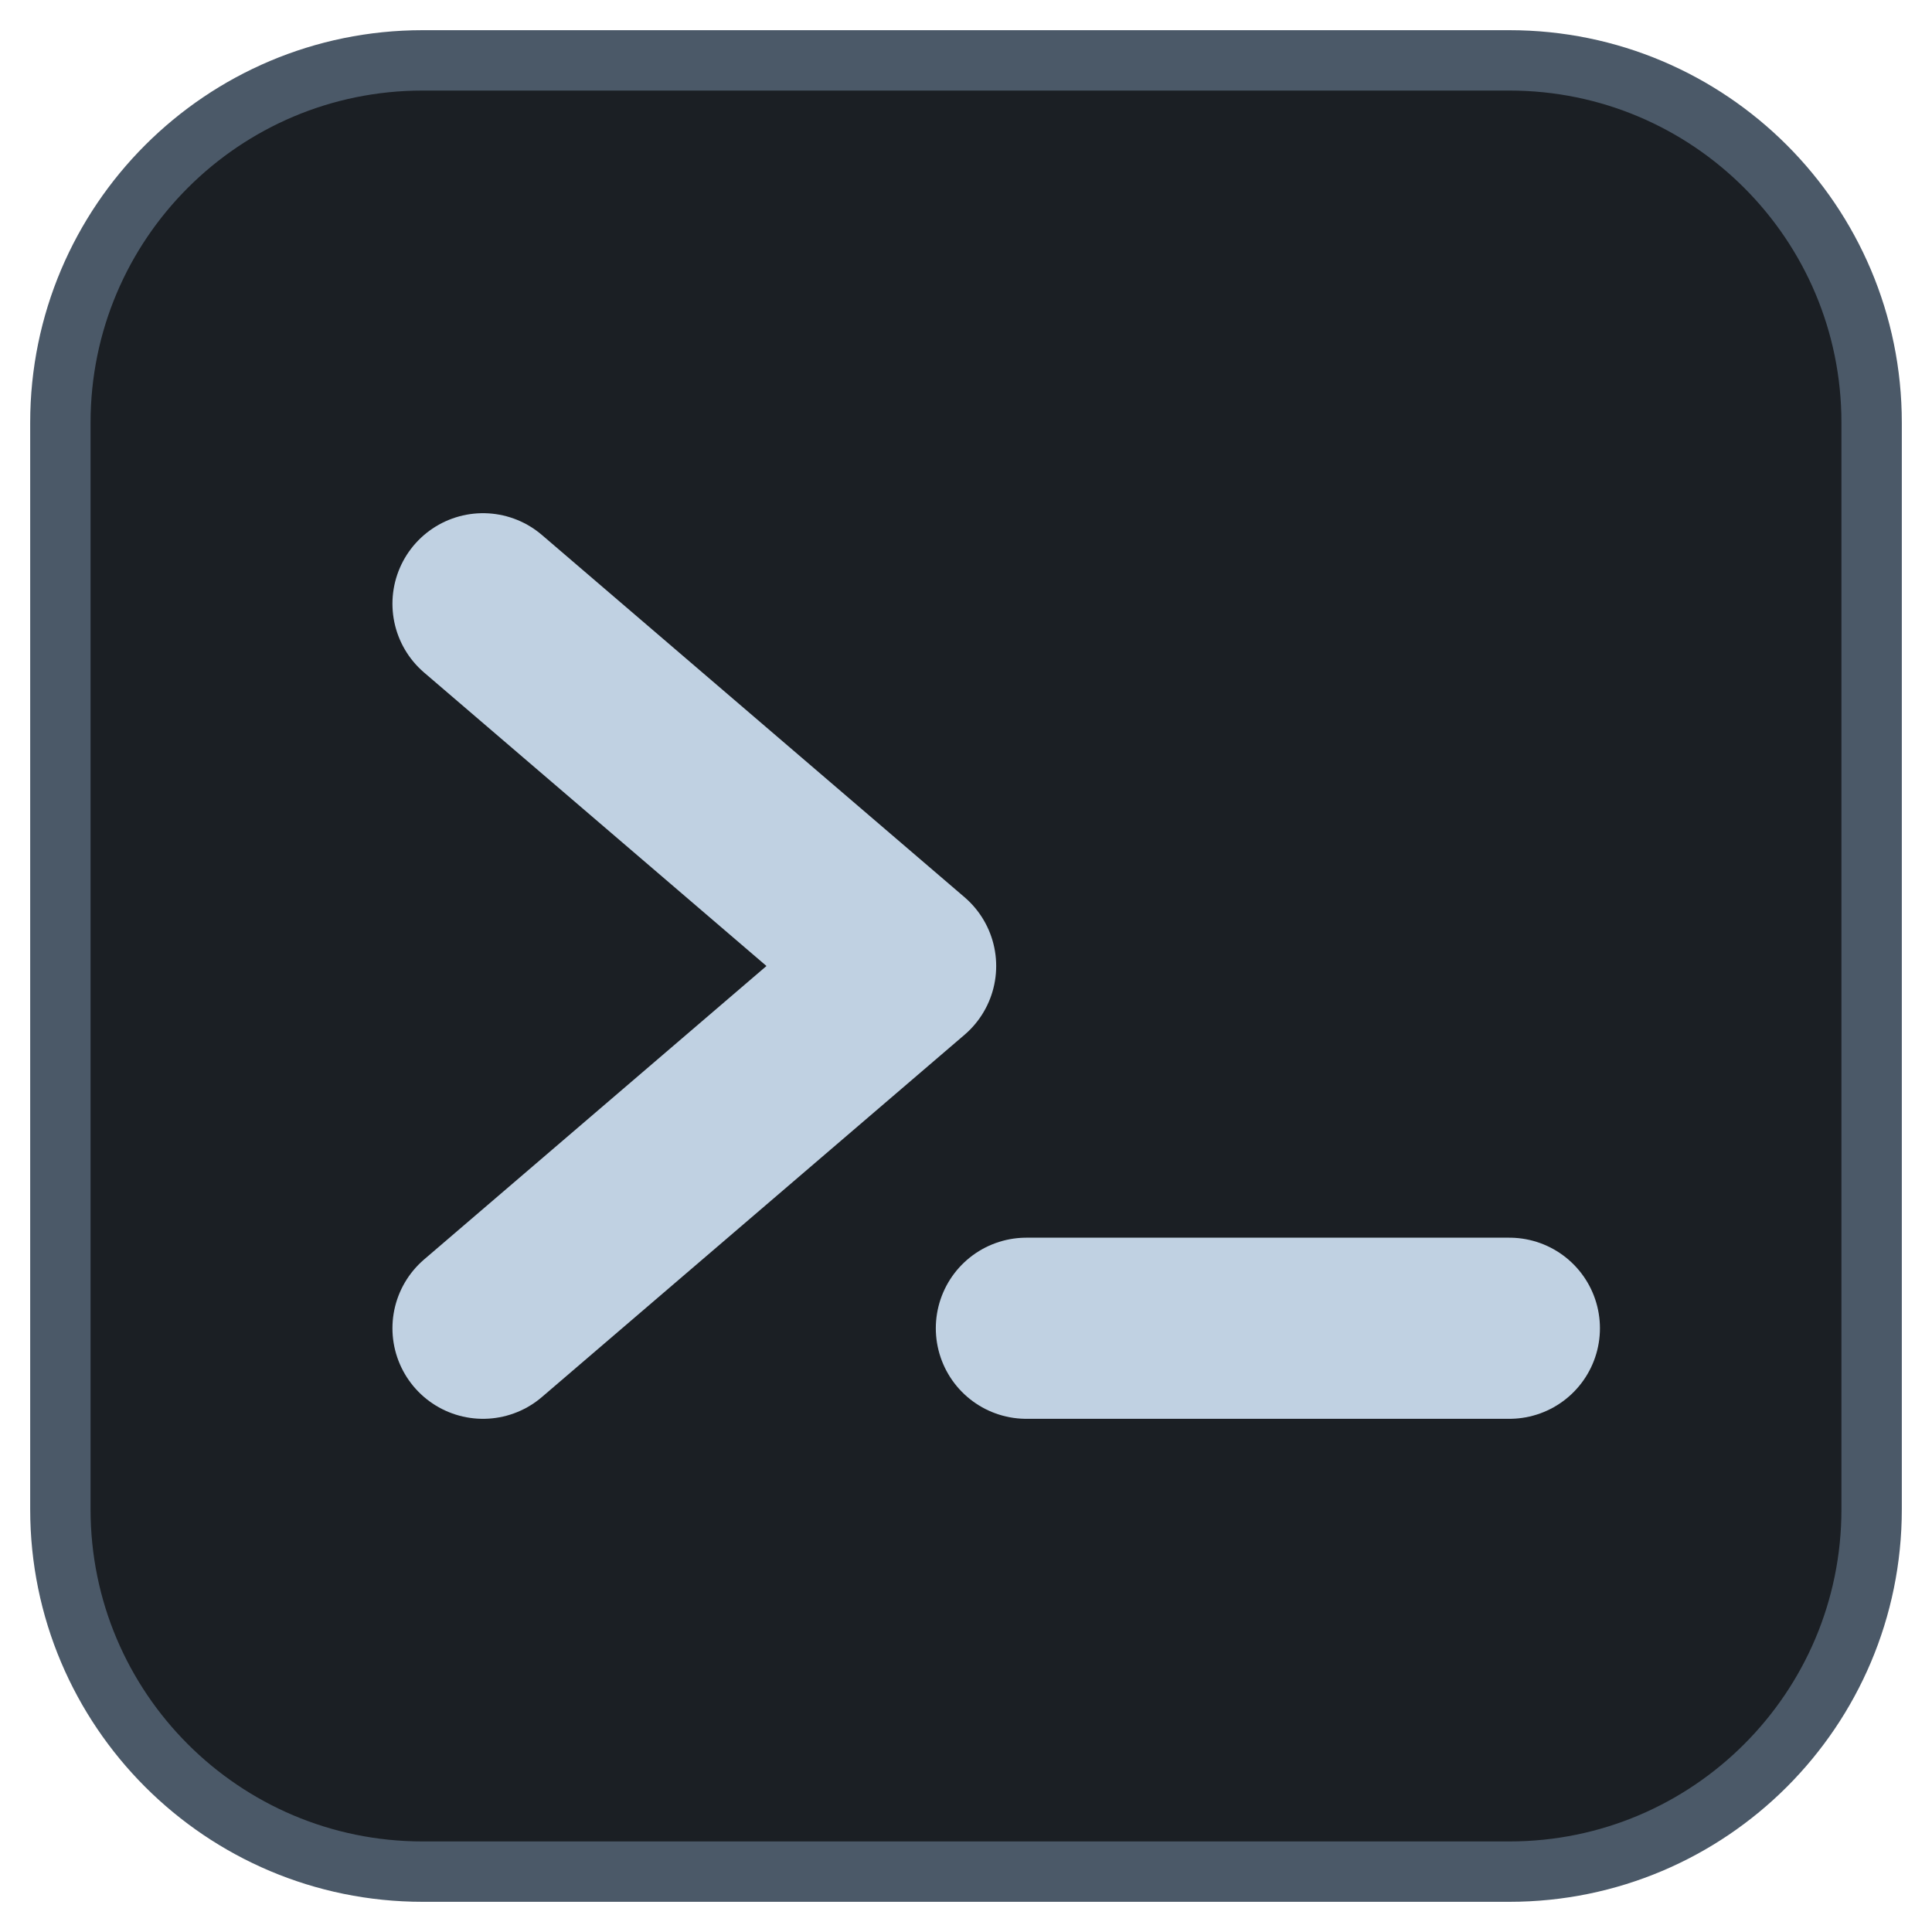
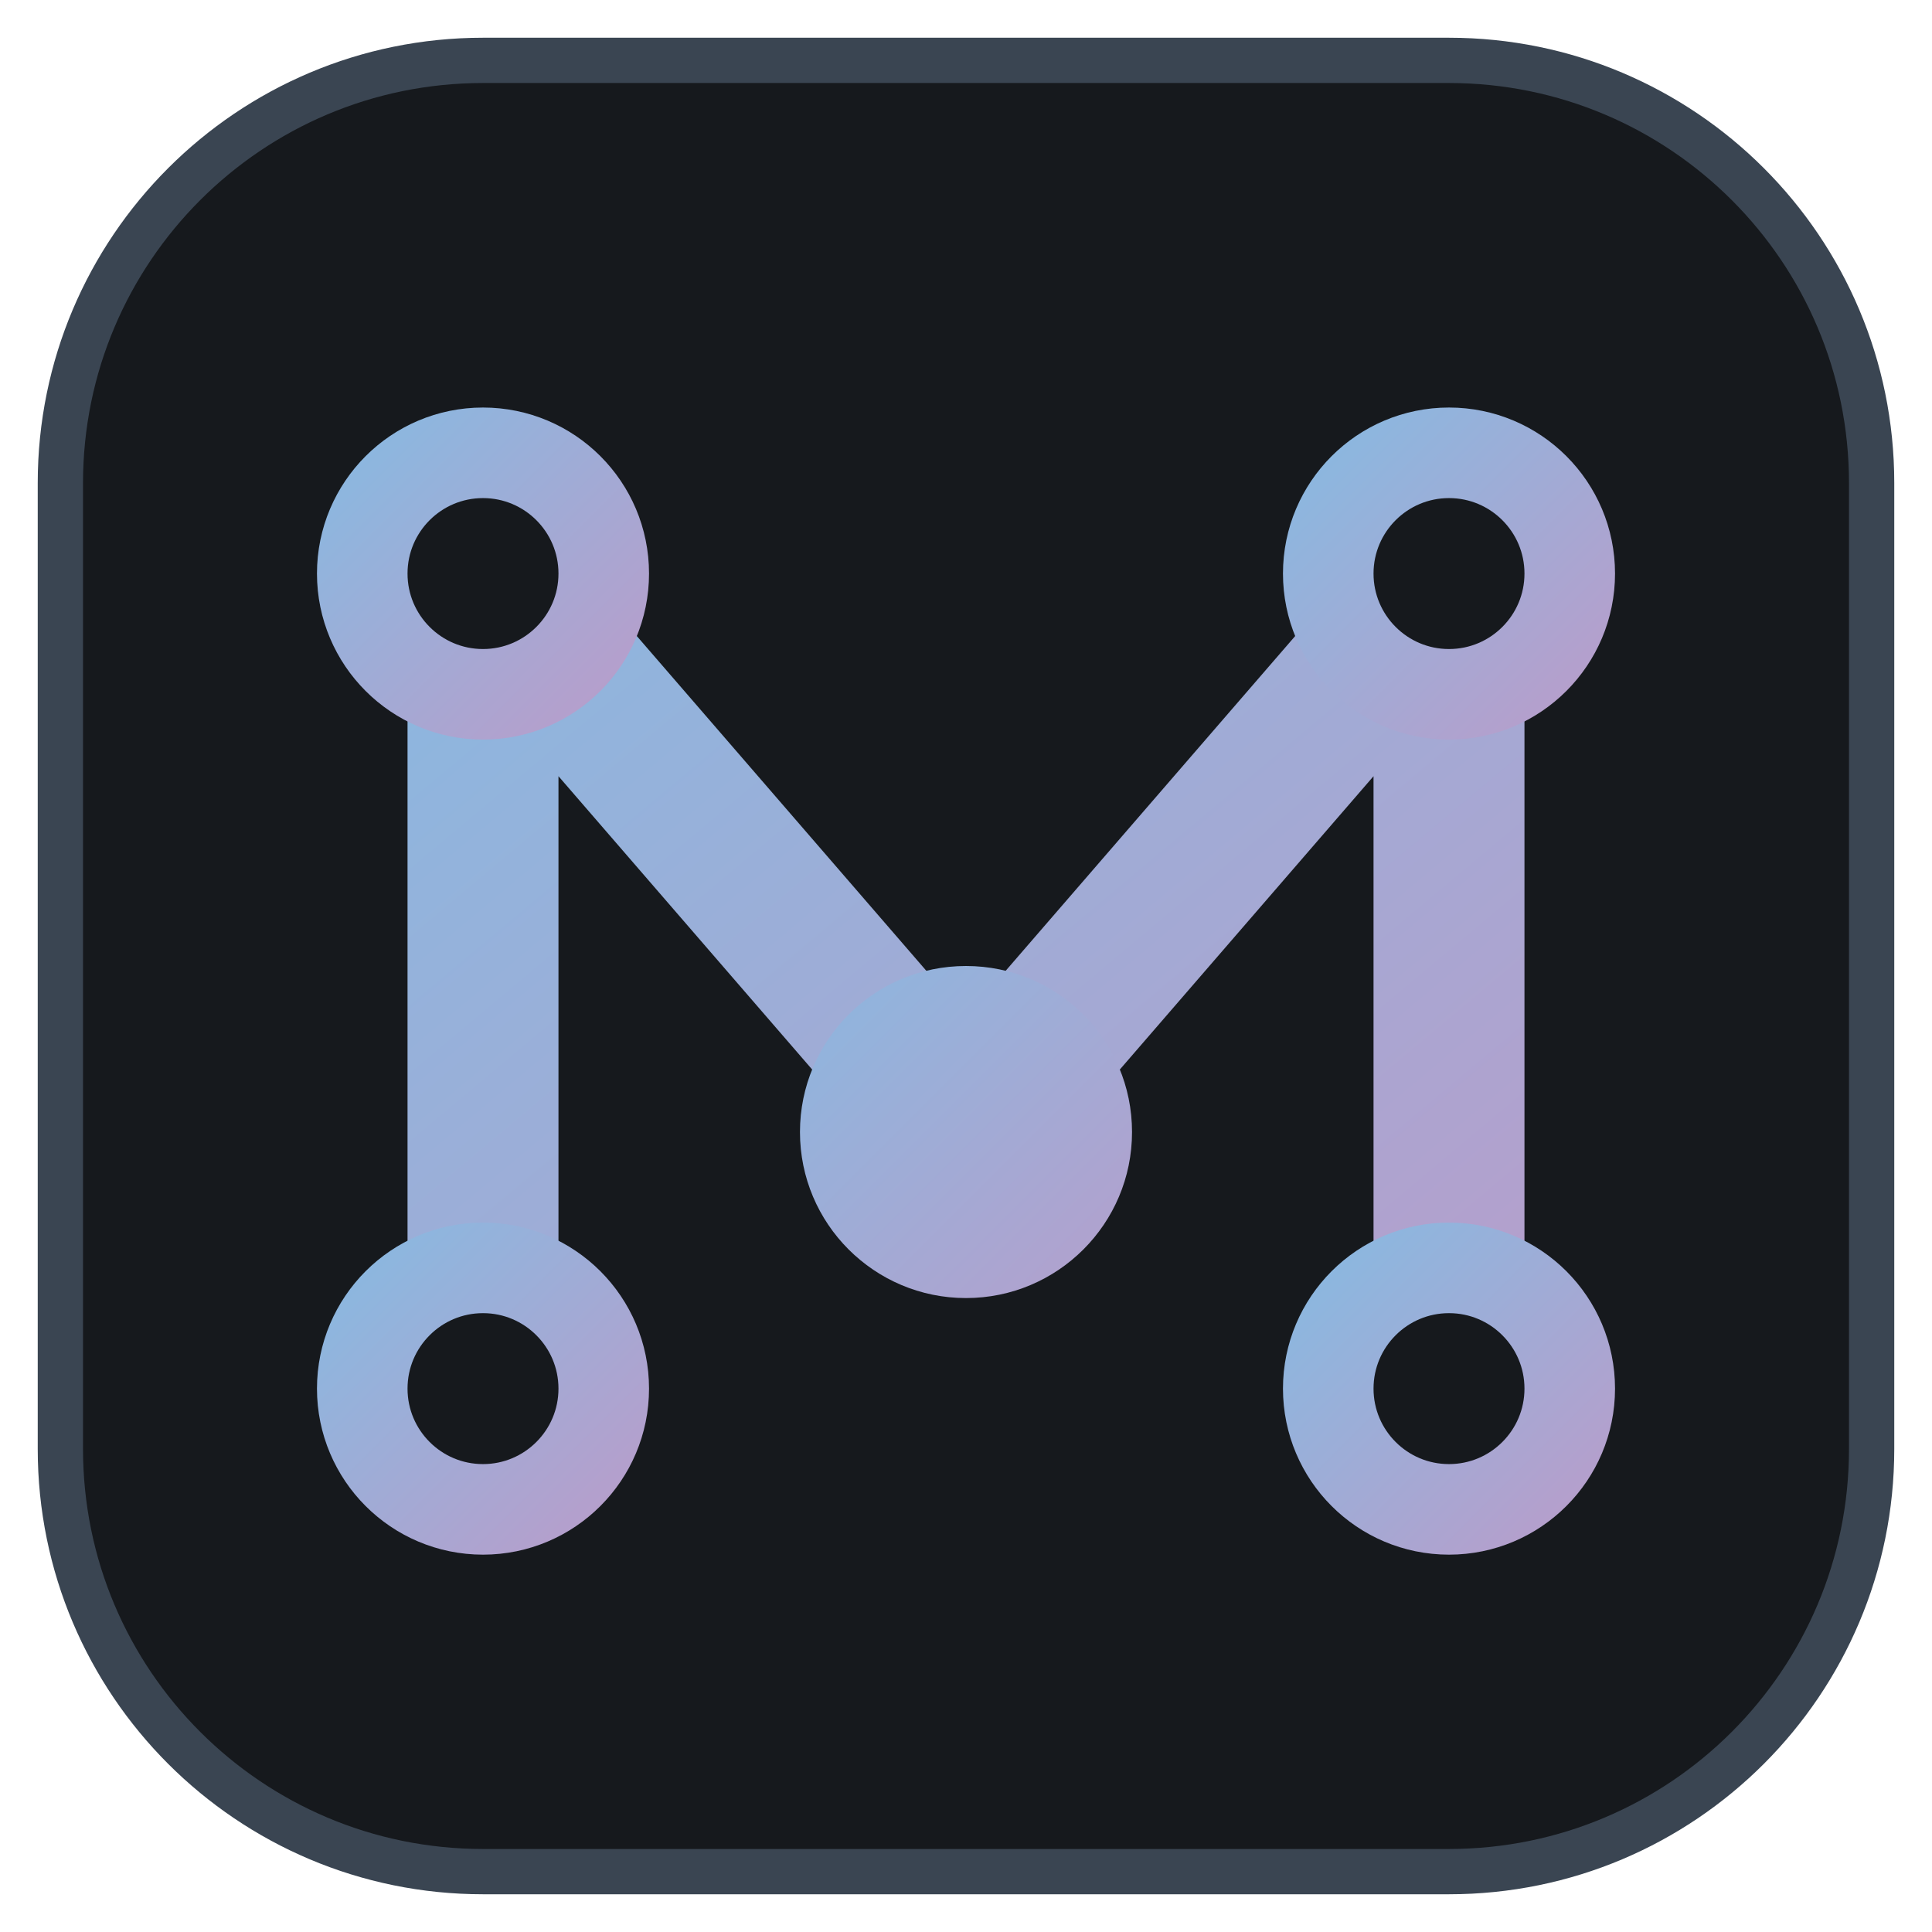
<svg xmlns="http://www.w3.org/2000/svg" viewBox="0 0 256 256" width="256" height="256">
-   <rect x="8" y="8" width="240" height="240" rx="48" fill="#1b1f24" stroke="#4b5968" stroke-width="8" />
-   <g fill="none" stroke="#c0d1e2" stroke-width="24" stroke-linecap="round" stroke-linejoin="round">
-     <polyline points="64,80 120,128 64,176" />
-     <line x1="136" y1="176" x2="200" y2="176" />
+   <defs>
+     <linearGradient id="mm" x1="0" y1="0" x2="1" y2="1">
+       <stop offset="0" stop-color="#8cb7df" />
+       <stop offset="1" stop-color="#b59fcc" />
+     </linearGradient>
+   </defs>
+   <rect x="8" y="8" width="240" height="240" rx="56" fill="#16191d" stroke="#3a4552" stroke-width="6" />
+   <polyline points="64,184 64,76 128,150 192,76 192,184" fill="none" stroke="url(#mm)" stroke-width="20" stroke-linecap="round" stroke-linejoin="round" />
+   <g fill="#16191d" stroke="url(#mm)" stroke-width="12">
+     <circle cx="64" cy="76" r="16" />
+     <circle cx="192" cy="76" r="16" />
+     <circle cx="64" cy="184" r="16" />
+     <circle cx="192" cy="184" r="16" />
  </g>
+   <circle cx="128" cy="150" r="22" fill="url(#mm)" />
</svg>
